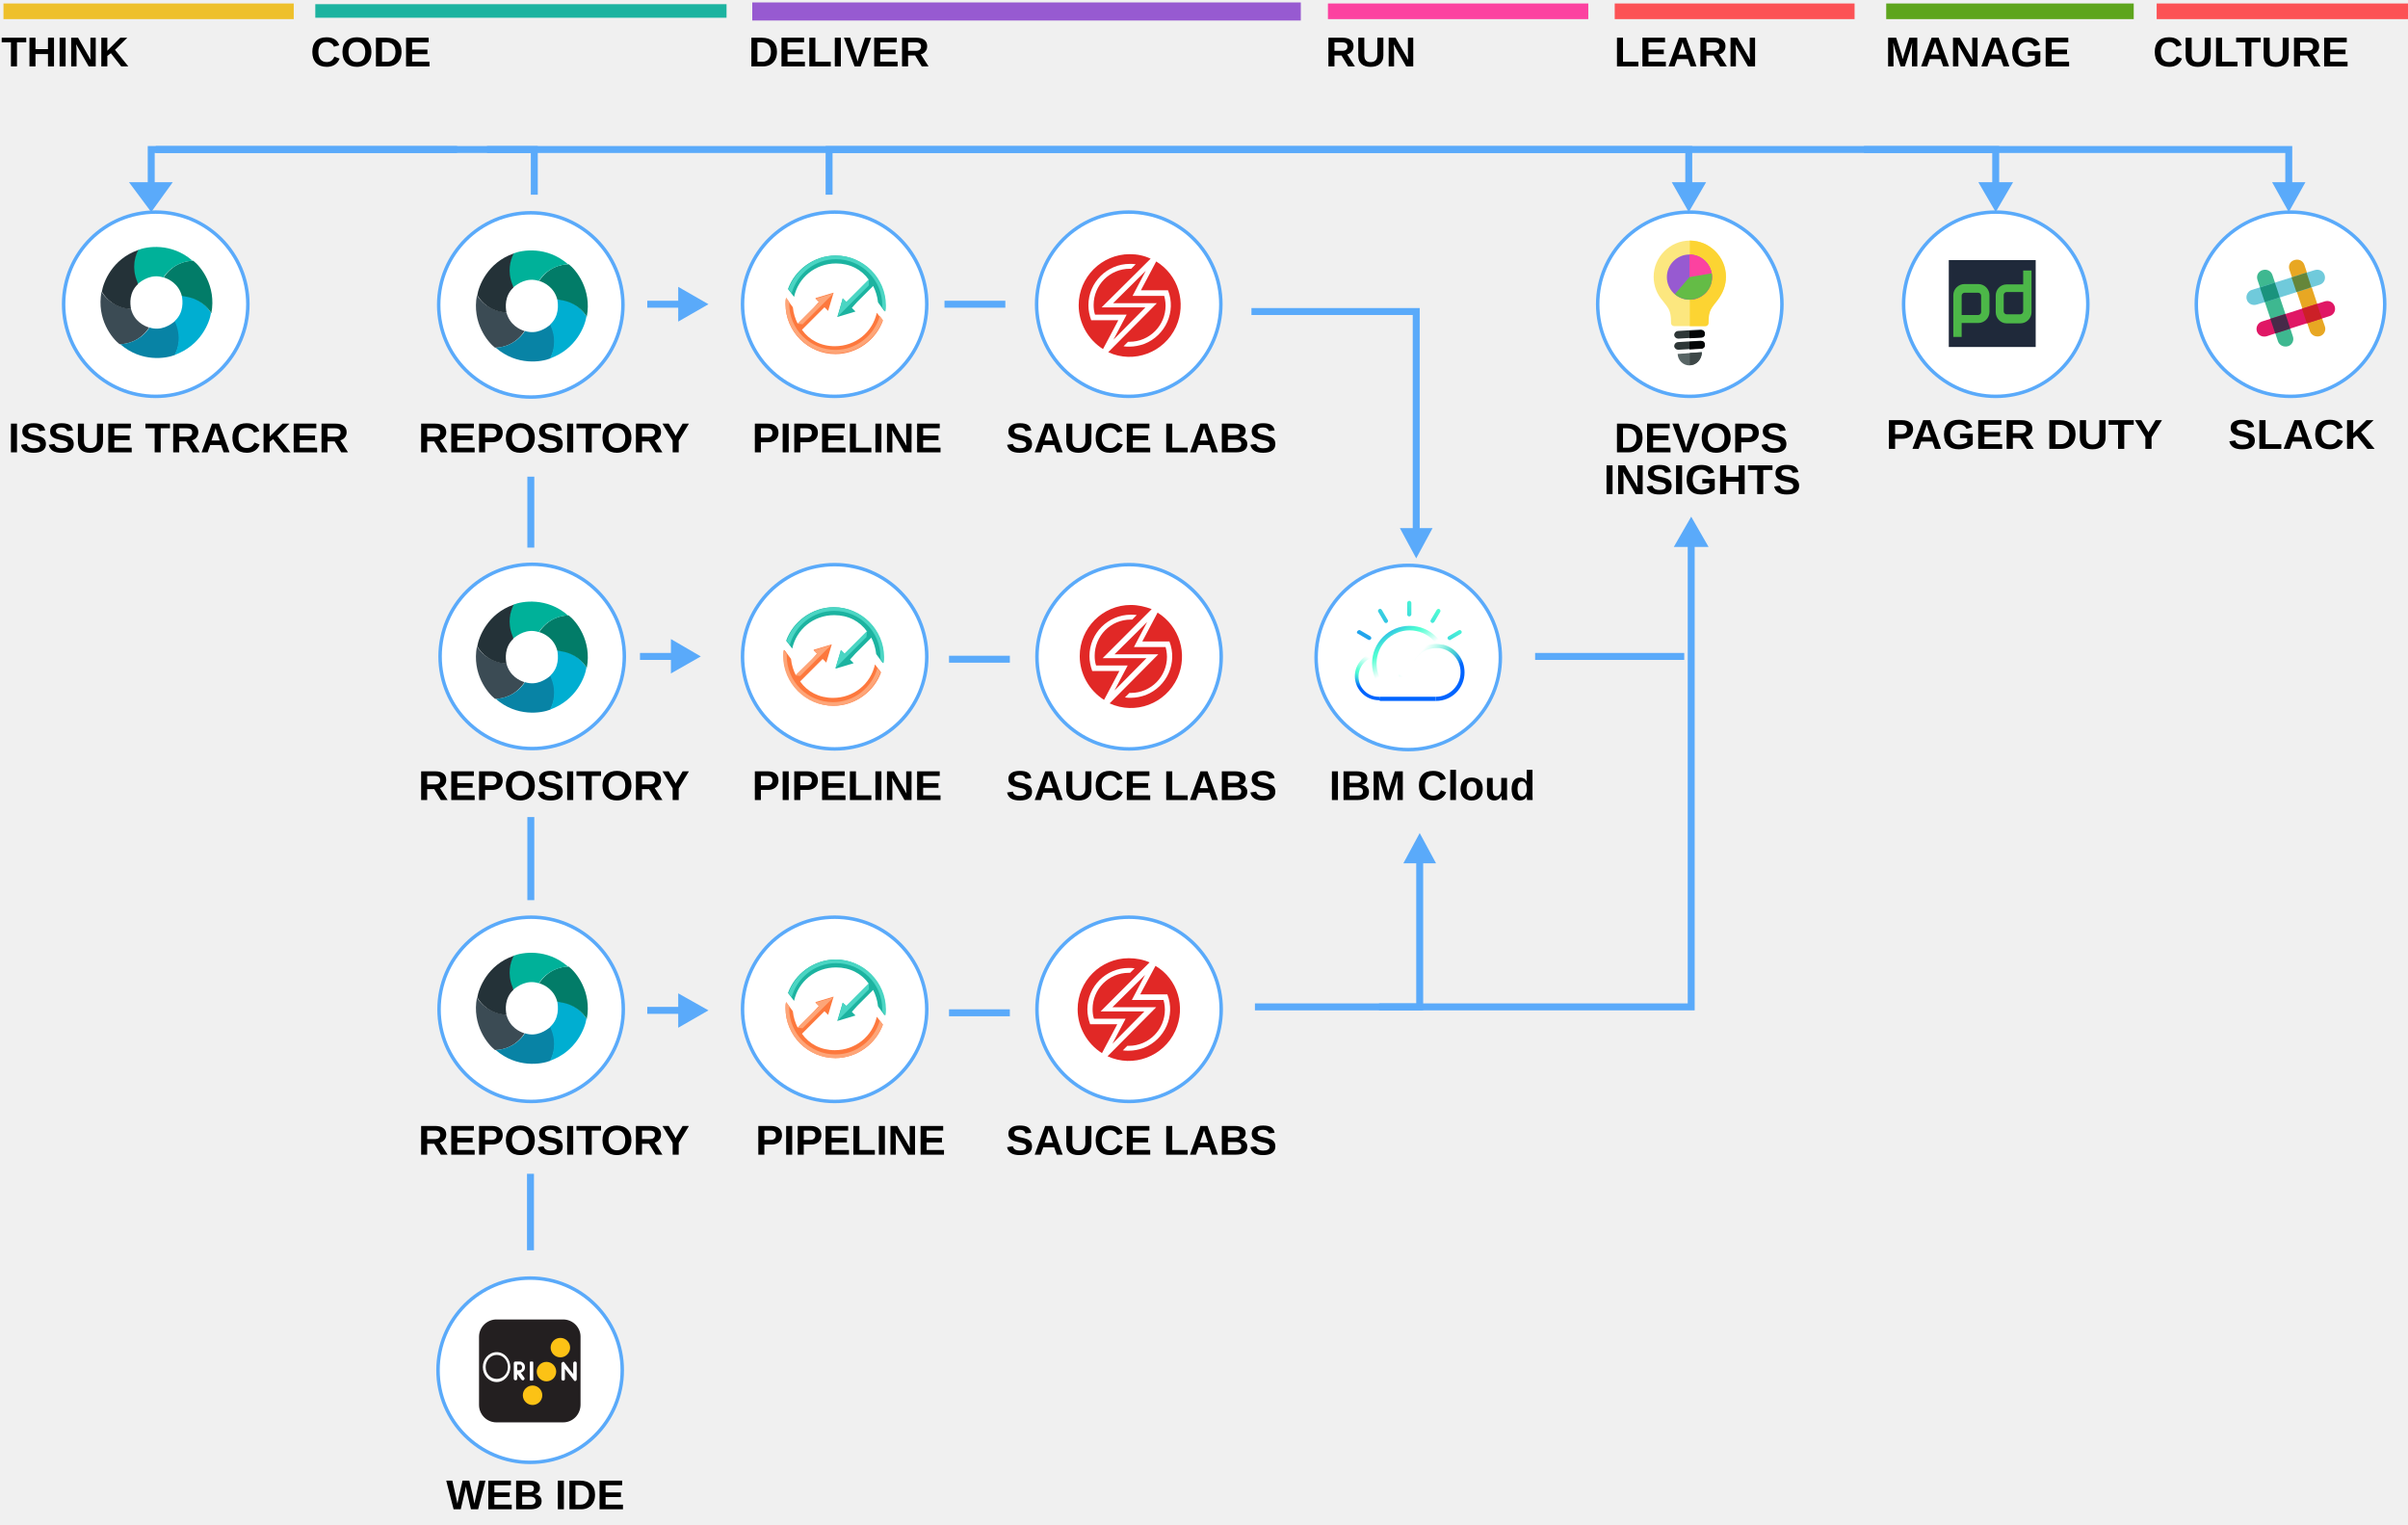
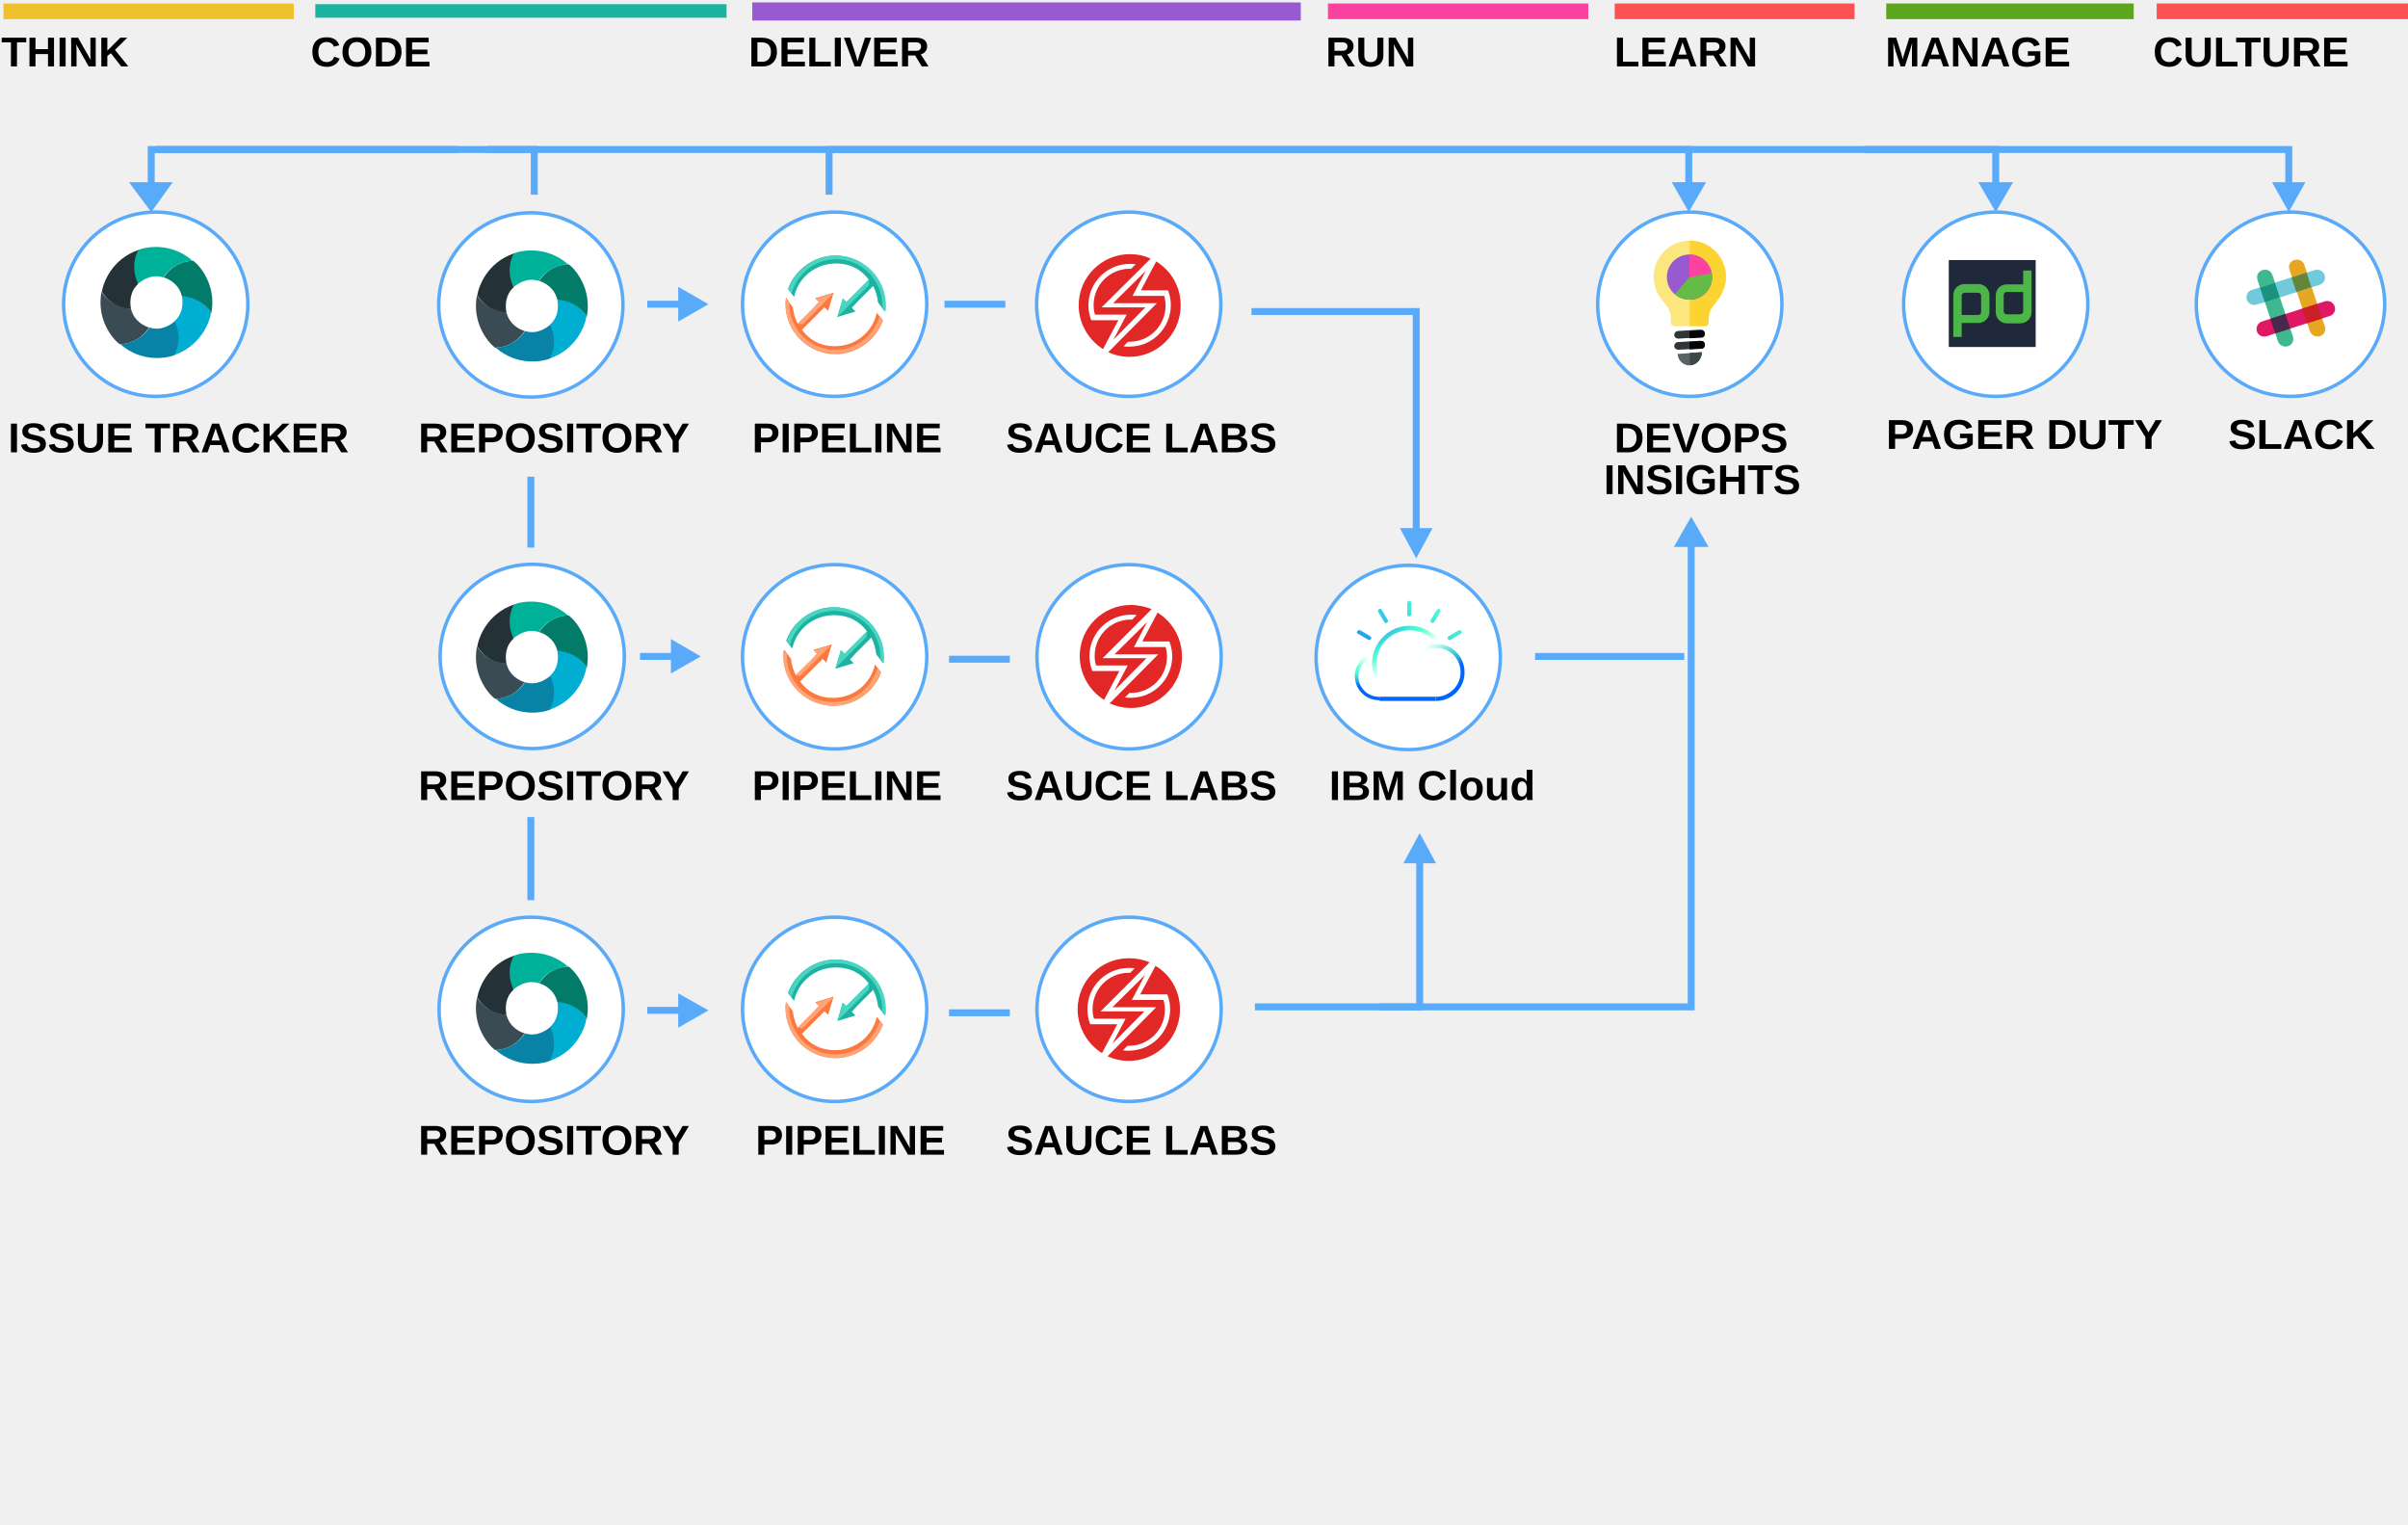
<svg xmlns="http://www.w3.org/2000/svg" version="1.1" id="Layer_1" x="0px" y="0px" viewBox="120 536.2 692.7 438.6" style="enable-background:new 120 536.2 692.7 438.6;" xml:space="preserve">
  <style type="text/css">
	.st0{fill:none;}
	.st1{fill:#FFFFFF;stroke:#5AAAFA;stroke-miterlimit:10;}
	.st2{fill:#231F20;}
	.st3{fill:#FCC215;}
	.st4{fill:#FFFFFF;}
	.st5{fill:#EEC02B;}
	.st6{fill:#1CB3A0;}
	.st7{fill:#975AD1;}
	.st8{fill:#FC42A0;}
	.st9{fill:none;stroke:#5AAAFA;stroke-width:2;stroke-miterlimit:10;}
	.st10{fill:#5AAAFA;}
	.st11{fill:#FD783D;}
	.st12{fill:#FDA578;}
	.st13{fill:#4AD5C3;}
	.st14{fill:#5DA51C;}
	.st15{fill:#FC5255;}
	.st16{fill:#E12826;}
	.st17{fill:#E8A723;}
	.st18{fill:#3EB890;}
	.st19{fill:#E01765;}
	.st20{fill:#472A49;}
	.st21{fill:#CC2027;}
	.st22{fill:#70CADB;}
	.st23{fill:#1A937D;}
	.st24{fill:#65863A;}
	.st25{fill:#1F293A;}
	.st26{fill:#4CB748;}
	.st27{fill:#2E3737;}
	.st28{fill:#586565;}
	.st29{fill:#FCE77F;}
	.st30{fill:#FCD432;}
	.st31{fill:#030506;}
	.st32{fill:#3D4747;}
	.st33{fill:#64BC46;}
	.st34{font-family:'Arial'; font-weight: bold}
	.st35{font-size:12px;}
	.st36{fill:#3B4B54;}
	.st37{fill:#0883A5;}
	.st38{fill:#00AED1;}
	.st39{fill:#027C68;}
	.st40{fill:#00B199;}
	.st41{fill:#243238;}
	.st42{fill:url(#SVGID_1_);}
	.st43{fill:url(#SVGID_2_);}
	.st44{fill:#0064FF;}
	.st45{fill:url(#SVGID_3_);}
	.st46{fill:url(#SVGID_4_);}
	.st47{fill:url(#SVGID_5_);}
	.st48{fill:url(#SVGID_6_);}
	.st49{fill:url(#SVGID_7_);}
	.st50{fill:url(#SVGID_8_);}
</style>
  <g>
    <rect id="canvas_background" x="120" y="536.2" class="st0" width="582" height="402" />
  </g>
-   <g id="svg_1">
-     <circle id="svg_2" class="st1" cx="272.5" cy="930.3" r="26.5" />
-     <path id="XMLID_17_" class="st2" d="M282,945.3h-19.2c-2.8,0-5-2.3-5-5v-19.6c0-2.8,2.3-5,5-5H282c2.8,0,5,2.3,5,4.9v19.6   C287,943,284.8,945.3,282,945.3z" />
-     <circle id="XMLID_16_" class="st3" cx="281.2" cy="923.8" r="2.8" />
-     <circle id="XMLID_15_" class="st3" cx="277.2" cy="930.7" r="2.8" />
-     <circle id="XMLID_14_" class="st3" cx="273.2" cy="937.5" r="2.8" />
-     <path id="XMLID_13_" class="st4" d="M273.1,933.3h-0.4c-0.2,0-0.3-0.1-0.3-0.3v-4.9c0-0.2,0.1-0.3,0.3-0.3h0.4   c0.2,0,0.3,0.1,0.3,0.3v4.8C273.5,933.1,273.3,933.3,273.1,933.3z" />
-     <path id="XMLID_3_" class="st4" d="M285.4,927.8L285.4,927.8c-0.3,0-0.5,0.2-0.5,0.5v3.1l-2.6-3.4l0,0l-0.1-0.1l0,0h-0.1H282l0,0   l0,0h-0.1l0,0c-0.2,0.1-0.3,0.2-0.4,0.4c0,0,0,0,0,0.1l0,0v4.4c0,0.3,0.2,0.5,0.5,0.5l0,0c0.3,0,0.5-0.2,0.5-0.5v-2.9l2.6,3.3   c0.1,0.1,0.1,0.1,0.2,0.2l0,0h0.1l0,0l0,0h0.1l0,0c0.2,0,0.4-0.3,0.4-0.5v-4.6C285.9,928,285.7,927.8,285.4,927.8L285.4,927.8z" />
-     <path id="XMLID_9_" class="st4" d="M262.9,925.1c-2.2,0-4,1.9-4,4.3s1.8,4.3,4,4.3s3.9-2,3.9-4.3S265.1,925.1,262.9,925.1z    M262.9,932.8c-1.8,0-3.2-1.5-3.2-3.4s1.4-3.5,3.2-3.5s3.2,1.5,3.2,3.5S264.6,932.8,262.9,932.8z" />
-     <path id="XMLID_8_" class="st4" d="M271,929.5v-0.2c0-0.8-0.7-1.5-1.5-1.5h-0.1h-1.1l0,0c-0.3,0-0.5,0.2-0.5,0.5v4.4   c0,0.3,0.2,0.5,0.5,0.5l0,0c0.3,0,0.5-0.2,0.5-0.5v-1.3l1.2,1.6c0.2,0.2,0.5,0.3,0.7,0.1l0,0c0.2-0.2,0.3-0.5,0.1-0.7l-1-1.4   C270.5,930.8,271,930.3,271,929.5L271,929.5z M270.2,929.5c0,0.4-0.3,0.8-0.8,0.8h-0.6l0,0v-1.6h0.6   C269.8,928.5,270.2,929,270.2,929.5L270.2,929.5L270.2,929.5z" />
-   </g>
  <circle id="svg_3" class="st1" cx="164.8" cy="623.7" r="26.5" />
  <circle id="svg_4" class="st1" cx="272.7" cy="623.9" r="26.5" />
  <circle id="svg_5" class="st1" cx="273.1" cy="725" r="26.5" />
  <circle id="svg_6" class="st1" cx="272.8" cy="826.5" r="26.5" />
  <rect id="svg_7" x="121" y="537.2" class="st5" width="83.5" height="4.5" />
  <rect id="svg_8" x="210.7" y="537.4" class="st6" width="118.3" height="3.9" />
  <rect id="svg_9" x="336.4" y="536.9" class="st7" width="157.8" height="5.2" />
  <rect id="svg_10" x="502" y="537.2" class="st8" width="74.9" height="4.5" />
  <circle id="svg_11" class="st1" cx="360.1" cy="623.7" r="26.5" />
  <line id="svg_12" class="st9" x1="164.8" y1="579.2" x2="251.5" y2="579.2" />
  <g id="svg_13">
    <g id="svg_14">
      <polyline id="svg_15" class="st9" points="163.5,590 163.5,579.2 273.7,579.2 273.7,592.2   " />
      <g id="svg_16">
        <polygon id="svg_17" class="st10" points="169.7,588.6 163.5,597.2 157.1,588.6    " />
      </g>
    </g>
  </g>
  <line id="svg_18" class="st9" x1="272.7" y1="693.7" x2="272.7" y2="673.3" />
  <g id="svg_19">
    <g id="svg_20">
      <line id="svg_21" class="st9" x1="316.6" y1="623.7" x2="306.2" y2="623.7" />
      <g id="svg_22">
        <polygon id="svg_23" class="st10" points="315.1,618.7 323.8,623.7 315.1,628.7    " />
      </g>
    </g>
  </g>
  <line id="svg_24" class="st9" x1="409.2" y1="623.7" x2="391.7" y2="623.7" />
  <g id="svg_105">
    <circle id="svg_106" class="st1" cx="525.1" cy="725.3" r="26.5" />
  </g>
  <g id="svg_107">
    <g id="g3-2" transform="scale(1.75) ">
      <g id="svg_108">
        <path id="svg_109" class="st11" d="M212.7,357.8c-0.7,3.2-3.5,5.5-6.9,5.5c-2.3,0-4.2-1-5.4-2.7l3.7-3.7l0.4,0.4l-0.4-0.4l0,0     l0.6,0.6l0.9-3l-3,0.9l0.6,0.6l-0.9,1l-2.6,2.6c-0.4-0.8-0.7-1.7-0.8-2.7l-1.1-1.5c-0.1,0.3-0.1,0.6-0.1,1c0,4.5,3.7,8.2,8.2,8.2     c3.6,0,6.7-2.4,7.8-5.5L212.7,357.8L212.7,357.8z" />
        <polyline id="svg_110" class="st12" points="199.7,359.6 203.2,356.1 202.6,355.5 205.6,354.6 200.5,359.7    " />
      </g>
      <g id="svg_111">
        <path id="svg_112" class="st12" d="M205.9,364.5c3.6,0,6.7-2.4,7.8-5.5l-0.5-0.7c-0.9,3.2-3.8,5.6-7.3,5.6     c-4.2,0-7.6-3.4-7.6-7.6c0-0.1,0-0.2,0-0.3l-0.5-0.7c-0.1,0.3-0.1,0.6-0.1,1C197.7,360.9,201.3,364.5,205.9,364.5z" />
        <line id="svg_113" class="st0" x1="199.7" y1="359.6" x2="200.4" y2="359.9" />
      </g>
    </g>
    <g id="g3-2_1_" transform="scale(1.75) ">
      <g id="svg_114">
        <path id="svg_115" class="st6" d="M199.1,355.2c0.7-3.2,3.5-5.5,6.9-5.5c2.3,0,4.2,1,5.4,2.7l-3.7,3.7l-0.4-0.4l0.4,0.4l0,0     l-0.6-0.6l-0.9,3l3-0.9l-0.6-0.6l0.9-1l2.6-2.6c0.4,0.8,0.7,1.7,0.8,2.7l1.1,1.5c0.1-0.3,0.1-0.6,0.1-1c0-4.5-3.7-8.2-8.2-8.2     c-3.6,0-6.7,2.4-7.8,5.5L199.1,355.2L199.1,355.2z" />
        <polyline id="svg_116" class="st13" points="211.4,352.3 207.7,356 207.1,355.4 206.3,358.4 211.4,353.3    " />
      </g>
      <g id="svg_117">
        <path id="svg_118" class="st13" d="M206,348.4c-3.6,0-6.7,2.4-7.8,5.5l0.5,0.7c0.9-3.2,3.8-5.6,7.3-5.6c4.2,0,7.6,3.4,7.6,7.6     c0,0.1,0,0.2,0,0.3l0.5,0.7c0.1-0.3,0.1-0.6,0.1-1C214.2,352.1,210.5,348.4,206,348.4L206,348.4z" />
        <line id="svg_119" class="st0" x1="212.2" y1="353.3" x2="211.5" y2="353" />
      </g>
    </g>
  </g>
  <rect id="svg_120" x="662.6" y="537.2" class="st14" width="71.2" height="4.5" />
  <rect id="svg_121" x="740.4" y="537.2" class="st15" width="72.3" height="4.5" />
  <g id="svg_137">
    <circle id="svg_138" class="st1" cx="444.7" cy="623.7" r="26.5" />
    <g id="svg_139">
      <path id="svg_140" class="st16" d="M445,609.3c-8.1,0-14.7,6.6-14.7,14.7c0,5.1,2.7,9.9,7,12.6l4.4-8.3h-7.8    c-0.5-1.4-0.8-2.8-0.8-4.3c0-6.6,5.4-11.9,11.9-11.9c0.6,0,1.1,0,1.7,0.1l-1.3,1.3c-0.1,0-0.2,0-0.4,0c-5.8,0-10.4,4.7-10.4,10.4    c0,1,0.1,1.9,0.4,2.8h9.1l-3.8,7.2l9.2-9.3h-12.6l14.1-14C449.1,609.7,447.1,609.3,445,609.3" />
      <path id="svg_141" class="st16" d="M452.6,611.4l-4.4,8.3h7.8c2.4,6.1-0.7,13-6.8,15.4c-1.4,0.5-2.8,0.8-4.3,0.8    c-0.6,0-1.2,0-1.7-0.1l1.3-1.3c0.1,0,0.3,0,0.4,0c5.8,0,10.4-4.7,10.4-10.4c0,0,0-1.5-0.4-2.8h-9.1l3.8-7.2l-9.4,9.3h12.6    l-14,14.1c7.4,3.4,16.1,0.1,19.5-7.3C461.4,623.3,459,615.3,452.6,611.4L452.6,611.4z" />
    </g>
  </g>
  <g id="svg_142">
    <ellipse id="svg_143" class="st1" cx="778.9" cy="623.7" rx="27.1" ry="26.5" />
    <g id="XMLID_4_">
      <g id="XMLID_6_">
        <path id="XMLID_21_" class="st17" d="M782.9,612.4c-0.4-1.2-1.6-1.8-2.9-1.4c-1.3,0.4-1.8,1.6-1.4,2.8l5.9,17.7     c0.4,1.1,1.6,1.7,2.8,1.4s1.9-1.6,1.5-2.8C788.7,630.1,782.9,612.4,782.9,612.4z" />
        <path id="XMLID_20_" class="st18" d="M773.7,615.3c-0.4-1.2-1.6-1.8-2.9-1.4c-1.2,0.4-1.8,1.6-1.4,2.8l5.9,17.7     c0.4,1.1,1.6,1.7,2.8,1.4c1.2-0.3,1.9-1.6,1.5-2.8L773.7,615.3z" />
        <path id="XMLID_19_" class="st19" d="M790.2,627.1c1.2-0.4,1.8-1.6,1.4-2.8c-0.4-1.2-1.6-1.8-2.9-1.4l-18.1,5.8     c-1.1,0.4-1.7,1.6-1.4,2.7c0.3,1.2,1.6,1.9,2.9,1.5C772.1,632.8,790.2,627.1,790.2,627.1z" />
        <path id="XMLID_18_" class="st20" d="M774.5,632.1c1.2-0.4,2.8-0.8,4.3-1.4c-0.4-1.2-0.8-2.7-1.4-4.2l-4.3,1.4L774.5,632.1z" />
        <path id="XMLID_12_" class="st21" d="M783.6,629.2c1.6-0.5,3.2-1,4.3-1.4c-0.4-1.2-0.8-2.7-1.4-4.2l-4.3,1.4L783.6,629.2z" />
        <path id="XMLID_11_" class="st22" d="M787.3,618.1c1.2-0.4,1.8-1.6,1.4-2.8c-0.4-1.2-1.6-1.8-2.9-1.4l-18.1,5.7     c-1.1,0.4-1.7,1.6-1.4,2.7c0.3,1.2,1.6,1.9,2.9,1.5C769.2,623.9,787.3,618.1,787.3,618.1z" />
        <path id="XMLID_10_" class="st23" d="M771.5,623.1c1.2-0.4,2.8-0.8,4.3-1.4c-0.5-1.6-1-3.1-1.4-4.2l-4.3,1.4L771.5,623.1z" />
        <path id="XMLID_7_" class="st24" d="M780.6,620.2c1.6-0.5,3.2-1,4.3-1.4c-0.5-1.6-1-3.1-1.4-4.2l-4.3,1.4L780.6,620.2z" />
      </g>
    </g>
  </g>
  <circle id="svg_144" class="st1" cx="360.1" cy="725.1" r="26.5" />
  <g id="svg_145">
    <circle id="svg_146" class="st1" cx="444.8" cy="725.1" r="26.5" />
  </g>
  <circle id="svg_147" class="st1" cx="360.1" cy="826.5" r="26.5" />
  <g id="svg_148">
    <circle id="svg_149" class="st1" cx="444.8" cy="826.5" r="26.5" />
    <g id="svg_150">
      <path id="svg_151" class="st16" d="M444.7,811.8c-8.1,0-14.7,6.6-14.7,14.7c0,5.1,2.7,9.9,7,12.6l4.4-8.3h-7.8    c-0.5-1.4-0.8-2.8-0.8-4.3c0-6.6,5.4-11.9,11.9-11.9c0.6,0,1.1,0,1.7,0.1l-1.3,1.3c-0.1,0-0.2,0-0.4,0c-5.8,0-10.4,4.7-10.4,10.4    c0,1,0.1,1.9,0.4,2.8h9.1l-3.8,7.2l9.2-9.3h-12.6l14.1-14.1C448.9,812.2,446.8,811.8,444.7,811.8" />
      <path id="svg_152" class="st16" d="M452.4,814l-4.4,8.2h7.8c2.4,6.1-0.7,13-6.8,15.4c-1.4,0.5-2.8,0.8-4.3,0.8    c-0.6,0-1.2,0-1.7-0.1l1.3-1.3c0.1,0,0.3,0,0.4,0c5.8,0,10.4-4.7,10.4-10.4c0,0,0-1.5-0.4-2.8h-9.1l3.8-7.2l-9.4,9.3h12.6    l-14,14.1c7.4,3.4,16.1,0.1,19.5-7.3C461.2,825.8,458.8,817.8,452.4,814L452.4,814z" />
    </g>
  </g>
  <line id="svg_171" class="st9" x1="272.7" y1="795.1" x2="272.7" y2="771.2" />
-   <line id="svg_182" class="st9" x1="272.6" y1="895.8" x2="272.6" y2="873.8" />
  <path id="svg_192_2_" class="st9" d="M656.2,592.2" />
  <polyline id="svg_192_1_" class="st9" points="694.1,590 694.1,579.2 656.2,579.2 " />
  <g id="svg_193">
    <polygon id="svg_194" class="st10" points="699.1,588.6 694.1,597.2 689.1,588.6  " />
  </g>
  <g id="svg_196">
    <polyline id="svg_197" class="st9" points="778.4,590 778.4,579.2 358.5,579.2 358.5,592.2  " />
    <g id="svg_198">
      <polygon id="svg_199" class="st10" points="783.2,588.6 778.4,597.2 773.6,588.6   " />
    </g>
  </g>
  <g id="svg_200">
    <g id="svg_201">
      <polyline id="svg_202" class="st9" points="527.4,689.5 527.4,625.8 480,625.8   " />
      <g id="svg_203">
        <polygon id="svg_204" class="st10" points="532.1,688.1 527.4,696.8 522.7,688.1    " />
      </g>
    </g>
  </g>
  <g id="svg_205">
    <g id="svg_206">
      <polyline id="svg_207" class="st9" points="528.4,783 528.4,825.8 481,825.8   " />
      <g id="svg_208">
        <polygon id="svg_209" class="st10" points="523.7,784.5 528.4,775.8 533.1,784.5    " />
      </g>
    </g>
  </g>
  <g id="svg_210">
    <g id="svg_211">
      <line id="svg_212" class="st9" x1="314.4" y1="725" x2="304.1" y2="725" />
      <g id="svg_213">
        <polygon id="svg_214" class="st10" points="313,720 321.6,725 313,729.9    " />
      </g>
    </g>
  </g>
  <g id="svg_215">
    <g id="svg_216">
      <line id="svg_217" class="st9" x1="316.6" y1="826.8" x2="306.2" y2="826.8" />
      <g id="svg_218">
        <polygon id="svg_219" class="st10" points="315.1,821.9 323.8,826.8 315.1,831.8    " />
      </g>
    </g>
  </g>
  <g id="svg_220">
    <g id="g3-2_3_" transform="scale(1.75) ">
      <g id="svg_221">
        <path id="svg_222" class="st11" d="M212.4,415.6c-0.7,3.2-3.5,5.5-6.9,5.5c-2.3,0-4.2-1-5.4-2.7l3.7-3.7l0.4,0.4l-0.4-0.4l0,0     l0.6,0.6l0.9-3l-3,0.9l0.6,0.6l-0.9,1l-2.6,2.6c-0.4-0.8-0.7-1.7-0.8-2.7l-1.1-1.5c-0.1,0.3-0.1,0.6-0.1,1c0,4.5,3.7,8.2,8.2,8.2     c3.6,0,6.7-2.4,7.8-5.5L212.4,415.6L212.4,415.6z" />
        <polyline id="svg_223" class="st12" points="199.3,417.4 202.9,413.9 202.3,413.3 205.2,412.4 200.1,417.5    " />
      </g>
      <g id="svg_224">
        <path id="svg_225" class="st12" d="M205.5,422.4c3.6,0,6.7-2.4,7.8-5.5l-0.5-0.7c-0.9,3.2-3.8,5.6-7.3,5.6     c-4.2,0-7.6-3.4-7.6-7.6c0-0.1,0-0.2,0-0.3l-0.5-0.7c-0.1,0.3-0.1,0.6-0.1,1C197.3,418.7,201,422.4,205.5,422.4L205.5,422.4z" />
        <line id="svg_226" class="st0" x1="199.4" y1="417.4" x2="200" y2="417.7" />
      </g>
    </g>
    <g id="g3-2_2_" transform="scale(1.75) ">
      <g id="svg_227">
        <path id="svg_228" class="st6" d="M198.8,413c0.7-3.2,3.5-5.5,6.9-5.5c2.3,0,4.2,1,5.4,2.7l-3.7,3.7l-0.4-0.4l0.4,0.4l0,0     l-0.6-0.6l-0.9,3l3-0.9l-0.6-0.6l0.9-1l2.6-2.6c0.4,0.8,0.7,1.7,0.8,2.7l1.1,1.5c0.1-0.3,0.1-0.6,0.1-1c0-4.5-3.7-8.2-8.2-8.2     c-3.6,0-6.7,2.4-7.8,5.5L198.8,413L198.8,413z" />
        <polyline id="svg_229" class="st13" points="211.1,410.1 207.4,413.8 206.8,413.2 205.9,416.2 211,411.1    " />
      </g>
      <g id="svg_230">
        <path id="svg_231" class="st13" d="M205.7,406.2c-3.6,0-6.7,2.4-7.8,5.5l0.5,0.7c0.9-3.2,3.8-5.6,7.3-5.6c4.2,0,7.6,3.4,7.6,7.6     c0,0.1,0,0.2,0,0.3l0.5,0.7c0.1-0.3,0.1-0.6,0.1-1C213.9,409.9,210.2,406.2,205.7,406.2L205.7,406.2z" />
        <line id="svg_232" class="st0" x1="211.8" y1="411.1" x2="211.1" y2="410.8" />
      </g>
    </g>
  </g>
  <g id="svg_233">
    <g id="g3-2_5_" transform="scale(1.75) ">
      <g id="svg_234">
        <path id="svg_235" class="st11" d="M212.7,473.5c-0.7,3.2-3.5,5.5-6.9,5.5c-2.3,0-4.2-1-5.4-2.7l3.7-3.7l0.4,0.4l-0.4-0.4l0,0     l0.6,0.6l0.9-3l-3,0.9l0.6,0.6l-0.9,1l-2.6,2.6c-0.4-0.8-0.7-1.7-0.8-2.7l-1.1-1.5c-0.1,0.3-0.1,0.6-0.1,1c0,4.5,3.7,8.2,8.2,8.2     c3.6,0,6.7-2.4,7.8-5.5L212.7,473.5L212.7,473.5z" />
        <polyline id="svg_236" class="st12" points="199.7,475.3 203.2,471.8 202.6,471.2 205.6,470.3 200.5,475.4    " />
      </g>
      <g id="svg_237">
        <path id="svg_238" class="st12" d="M205.9,480.3c3.6,0,6.7-2.4,7.8-5.5l-0.5-0.7c-0.9,3.2-3.8,5.6-7.3,5.6     c-4.2,0-7.6-3.4-7.6-7.6c0-0.1,0-0.2,0-0.3l-0.5-0.7c-0.1,0.3-0.1,0.6-0.1,1C197.7,476.6,201.3,480.3,205.9,480.3z" />
        <line id="svg_239" class="st0" x1="199.7" y1="475.4" x2="200.4" y2="475.7" />
      </g>
    </g>
    <g id="g3-2_4_" transform="scale(1.75) ">
      <g id="svg_240">
        <path id="svg_241" class="st6" d="M199.1,470.9c0.7-3.2,3.5-5.5,6.9-5.5c2.3,0,4.2,1,5.4,2.7l-3.7,3.7l-0.4-0.4l0.4,0.4l0,0     l-0.6-0.6l-0.9,3l3-0.9l-0.6-0.6l0.9-1l2.6-2.6c0.4,0.8,0.7,1.7,0.8,2.7l1.1,1.5c0.1-0.3,0.1-0.6,0.1-1c0-4.5-3.7-8.2-8.2-8.2     c-3.6,0-6.7,2.4-7.8,5.5L199.1,470.9L199.1,470.9z" />
        <polyline id="svg_242" class="st13" points="211.4,468 207.7,471.7 207.1,471.2 206.3,474.1 211.4,469    " />
      </g>
      <g id="svg_243">
        <path id="svg_244" class="st13" d="M206,464.1c-3.6,0-6.7,2.4-7.8,5.5l0.5,0.7c0.9-3.2,3.8-5.6,7.3-5.6c4.2,0,7.6,3.4,7.6,7.6     c0,0.1,0,0.2,0,0.3l0.5,0.7c0.1-0.3,0.1-0.6,0.1-1C214.2,467.8,210.5,464.1,206,464.1L206,464.1z" />
        <line id="svg_245" class="st0" x1="212.2" y1="469.1" x2="211.5" y2="468.8" />
      </g>
    </g>
  </g>
  <g id="svg_246">
    <path id="svg_247" class="st16" d="M445.3,710.2c-8.1,0-14.7,6.6-14.7,14.7c0,5.1,2.7,9.9,7,12.6l4.4-8.3h-7.8   c-0.5-1.4-0.8-2.8-0.8-4.3c0-6.6,5.4-11.9,11.9-11.9c0.6,0,1.1,0,1.7,0.1l-1.3,1.3c-0.1,0-0.2,0-0.4,0c-5.8,0-10.4,4.7-10.4,10.4   c0,1,0.1,1.9,0.4,2.8h9.1l-3.8,7.2l9.2-9.3h-12.6l14.1-14.1C449.5,710.7,447.4,710.2,445.3,710.2" />
    <path id="svg_248" class="st16" d="M453,712.4l-4.4,8.3h7.8c2.4,6.1-0.7,13-6.8,15.4c-1.4,0.5-2.8,0.8-4.3,0.8   c-0.6,0-1.2,0-1.7-0.1l1.3-1.3c0.1,0,0.3,0,0.4,0c5.8,0,10.4-4.7,10.4-10.4c0,0,0-1.5-0.4-2.8h-9.1l3.8-7.2l-9.4,9.3h12.6l-14,14.1   c7.4,3.4,16.1,0.1,19.5-7.3C461.8,724.3,459.3,716.3,453,712.4L453,712.4z" />
  </g>
  <g id="svg_279">
    <circle id="svg_280" class="st1" cx="694.1" cy="623.7" r="26.5" />
    <g id="svg_281">
      <rect id="XMLID_1_" x="680.6" y="611" class="st25" width="25" height="25" />
      <path id="XMLID_5_" class="st26" d="M702,614v4h-0.8h-2h-2c-1.7,0-3.1,1.4-3.1,3.2v4.8c0,1.7,1.4,3.2,3.1,3.2h4    c1.7,0,3.2-1.4,3.2-3.2v-1.5v-3.4V614H702z M702,621.1v1.6v3.1c0,0.4-0.4,0.8-0.8,0.8h-4c-0.4,0-0.8-0.4-0.8-0.8V621    c0-0.4,0.4-0.8,0.8-0.8h2h2h0.8V621.1L702,621.1z" />
      <path id="XMLID_2_" class="st26" d="M684.3,633.1v-4h0.8h2h2c1.7,0,3.2-1.4,3.2-3.2v-4.8c0-1.7-1.4-3.2-3.2-3.2h-4    c-1.7,0-3.2,1.4-3.2,3.2v1.5v3.4v7.1H684.3L684.3,633.1z M684.3,626v-1.7v-3.1c0-0.4,0.4-0.8,0.8-0.8h4c0.4,0,0.8,0.4,0.8,0.8v4.8    c0,0.4-0.4,0.8-0.8,0.8h-2h-2h-0.8C684.3,626.8,684.3,626,684.3,626z" />
    </g>
  </g>
  <line id="svg_298" class="st9" x1="410.5" y1="725.8" x2="393" y2="725.8" />
  <line id="svg_299" class="st9" x1="410.5" y1="827.5" x2="393" y2="827.5" />
  <rect id="svg_318" x="584.5" y="537.2" class="st15" width="69" height="4.5" />
  <circle id="svg_326" class="st1" cx="606.1" cy="623.7" r="26.5" />
  <path id="svg_342" class="st27" d="M609.4,633.2l-6.6,0.4c-0.6,0-1.1-0.4-1.2-1l0,0c0-0.6,0.4-1.1,1-1.2l6.6-0.4  c0.6,0,1.1,0.4,1.2,1l0,0C610.5,632.7,610,633.2,609.4,633.2z" />
  <path id="svg_343" class="st27" d="M609.4,636.4l-6.6,0.4c-0.6,0-1.1-0.4-1.2-1l0,0c0-0.6,0.4-1.1,1-1.2l6.6-0.4  c0.6,0,1.1,0.4,1.2,1l0,0C610.5,635.9,610,636.4,609.4,636.4z" />
  <g id="svg_344">
    <path id="svg_345" class="st28" d="M602.6,638L602.6,638c0.1,1.9,1.6,3.3,3.4,3.3c1.9,0,3.5-1.7,3.5-3.7c0,0,0,0,0-0.1   C609.5,637.5,602.6,638,602.6,638z" />
  </g>
  <g id="svg_346">
    <path id="svg_347" class="st29" d="M616.5,615.8c0-5.7-4.7-10.4-10.4-10.4s-10.4,4.7-10.4,10.4c0,2.7,1,5.1,2.6,6.9   c1.6,2.1,2.4,2.7,2.4,6.2v0.2c0,0.5,0.4,0.9,0.9,0.9h8.9c0.5,0,0.9-0.4,0.9-0.9v-0.2c0-3.6,0.9-4.1,2.7-6.5l0,0   C615.6,620.5,616.5,618.3,616.5,615.8z" />
    <path id="svg_348" class="st29" d="M614.1,622.4l0.1-0.2C614.2,622.3,614.2,622.4,614.1,622.4L614.1,622.4z" />
  </g>
  <path id="svg_349" class="st30" d="M616.5,615.8c0-5.7-4.7-10.4-10.4-10.4V630h4.5c0.5,0,0.9-0.4,0.9-0.9v-0.2  c0-3.6,0.9-4.1,2.7-6.5l0,0C615.6,620.5,616.5,618.3,616.5,615.8z" />
  <path id="svg_350" class="st31" d="M610.4,635.5v-0.4c0-0.5-0.5-0.9-1-0.8l-3.4,0.2v2.2l3.6-0.2C610.1,636.4,610.5,636,610.4,635.5z  " />
  <path id="svg_351" class="st31" d="M610.4,632.3V632c0-0.5-0.5-0.9-1-0.8l-3.4,0.2v2.1l3.6-0.2C610.1,633.2,610.5,632.8,610.4,632.3  z" />
  <path id="svg_352" class="st32" d="M609.6,637.5l-3.5,0.2v3.5C608,641.3,609.6,639.5,609.6,637.5L609.6,637.5z" />
  <circle id="svg_353" class="st7" cx="606" cy="615.9" r="6.5" />
  <path id="svg_354" class="st8" d="M606,609.4v13c3.6,0,6.5-2.9,6.5-6.5C612.5,612.4,609.6,609.4,606,609.4z" />
  <path id="svg_355" class="st33" d="M611,620.1c1.3-1.5,1.7-3.5,1.4-5.3l-6.4,1.1l-4.2,4.9C604.6,623.2,608.7,622.8,611,620.1z" />
  <g id="svg_356">
    <g id="svg_357">
      <polyline id="svg_358" class="st9" points="606.5,692 606.5,825.8 516.7,825.8   " />
      <g id="svg_359">
        <polygon id="svg_360" class="st10" points="601.5,693.5 606.5,684.8 611.5,693.5    " />
      </g>
    </g>
  </g>
  <line id="svg_361" class="st9" x1="561.6" y1="725" x2="604.5" y2="725" />
  <g id="svg_363">
    <polyline id="svg_364" class="st9" points="605.8,590 605.8,579.2 260.1,579.2  " />
    <g id="svg_365">
      <polygon id="svg_366" class="st10" points="610.8,588.6 605.8,597.2 600.9,588.6   " />
    </g>
  </g>
  <line id="svg_367" class="st0" x1="262.9" y1="910.5" x2="262.9" y2="911" />
  <text id="headerSVG.think" transform="matrix(1 0 0 1 120.35 555.2999)" class="st34 st35">THINK</text>
  <text id="headerSVG.code" transform="matrix(1 0 0 1 209.35 555.2999)" class="st34 st35">CODE</text>
  <text id="headerSVG.deliver" transform="matrix(1 0 0 1 335.35 555.2999)" class="st34 st35">DELIVER</text>
  <text id="headerSVG.run" transform="matrix(1 0 0 1 501.35 555.2999)" class="st34 st35">RUN</text>
  <text id="headerSVG.learn" transform="matrix(1 0 0 1 584.35 555.2999)" class="st34 st35">LEARN</text>
  <text id="headerSVG.manage" transform="matrix(1 0 0 1 662.35 555.2999)" class="st34 st35">MANAGE</text>
  <text id="headerSVG.culture" transform="matrix(1 0 0 1 739.35 555.2999)" class="st34 st35">CULTURE</text>
  <text id="headerSVG.issueTracker" transform="matrix(1 0 0 1 122.35 666.2999)" class="st34 st35">ISSUE TRACKER</text>
  <text id="headerSVG.repository1" transform="matrix(1 0 0 1 240.35 666.2999)" class="st34 st35">REPOSITORY</text>
  <text id="headerSVG.pipeline1" transform="matrix(1 0 0 1 336.35 666.2999)" class="st34 st35">PIPELINE</text>
  <text id="headerSVG.pipeline2" transform="matrix(1 0 0 1 336.35 766.3)" class="st34 st35">PIPELINE</text>
  <text id="headerSVG.pipeline3" transform="matrix(1 0 0 1 337.35 868.3)" class="st34 st35">PIPELINE</text>
  <text id="headerSVG.saucelabs1" transform="matrix(1 0 0 1 409.35 666.2999)" class="st34 st35">SAUCE LABS</text>
  <text id="headerSVG.saucelabs2" transform="matrix(1 0 0 1 409.35 766.3)" class="st34 st35">SAUCE LABS</text>
  <text id="headerSVG.saucelabs3" transform="matrix(1 0 0 1 409.35 868.3)" class="st34 st35">SAUCE LABS</text>
  <text id="headerSVG.ibmCloud" transform="matrix(1 0 0 1 502.35 766.3)" class="st34 st35">IBM Cloud</text>
  <text id="headerSVG.repository2" transform="matrix(1 0 0 1 240.35 766.3)" class="st34 st35">REPOSITORY</text>
  <text id="headerSVG.repository3" transform="matrix(1 0 0 1 240.35 868.3)" class="st34 st35">REPOSITORY</text>
-   <text id="headerSVG.webIde" transform="matrix(1 0 0 1 248.35 970.3)" class="st34 st35">WEB IDE</text>
  <text id="headerSVG.slack" transform="matrix(1.0228 0 0 1 760.9434 665.3004)" class="st34 st35">SLACK</text>
  <text id="headerSVG.pagerDuty" transform="matrix(1.0228 0 0 1 662.5674 665.3004)" class="st34 st35">PAGER DUTY</text>
  <text id="headerSVG.devops" transform="matrix(1 0 0 1 584.35 666.2999)" class="st34 st35">DEVOPS</text>
  <text id="headerSVG.insights" transform="matrix(1 0 0 1 581.35 678.2999)" class="st34 st35">INSIGHTS</text>
  <g>
    <path class="st0" d="M157.5,624.9c-6-7.3,1.1-17,2.3-17" />
    <path class="st36" d="M157.7,625.1c-0.1,0-0.3,0-0.4-0.1c-0.1,0-0.3,0-0.6-0.1c-4.1-0.6-6.4-3-7.5-4.8c-1.5,7.9,3.1,13.5,5.2,15.1   c2.3,0,5.9-0.9,8.5-4.8C161.5,630,158.6,628.6,157.7,625.1z" />
    <path class="st37" d="M163,630.4c-0.1,0.1-0.2,0.2-0.2,0.3c-0.1,0.1-0.2,0.3-0.3,0.4c-2.5,3.2-5.8,4-7.9,4.1   c6.1,5.3,13.2,4.1,15.7,3.1c1.1-2,2.2-5.6,0.1-9.8C169.1,629.6,166.4,631.5,163,630.4z" />
    <path class="st38" d="M170.3,628.5c0.1,0.1,0.1,0.2,0.1,0.4c0.1,0.1,0.1,0.3,0.2,0.5c1.5,3.8,0.6,7-0.4,8.9   c7.6-2.7,10.1-9.4,10.5-12.1c-1.2-2-3.7-4.7-8.4-5C172.6,622.8,172.9,626.1,170.3,628.5z" />
    <path class="st39" d="M172.3,621.3c0.1,0,0.3,0,0.4,0.1c0.1,0,0.3,0,0.6,0.1c4.1,0.6,6.4,3,7.5,4.8c1.5-7.9-3.1-13.5-5.2-15.1   c-2.3,0-5.9,0.9-8.5,4.8C168.5,616.4,171.4,617.8,172.3,621.3z" />
    <path class="st40" d="M167,616c0.1-0.1,0.2-0.2,0.2-0.3c0.1-0.1,0.2-0.3,0.3-0.4c2.5-3.2,5.8-4,7.9-4.1c-6.1-5.3-13.2-4.1-15.7-3.1   c-1.1,2-2.2,5.6-0.1,9.8C160.9,616.8,163.6,614.9,167,616z" />
    <path class="st41" d="M159.7,617.9c-0.1-0.1-0.1-0.2-0.1-0.4c-0.1-0.1-0.1-0.3-0.2-0.5c-1.5-3.8-0.6-7,0.4-8.9   c-7.6,2.6-10.1,9.4-10.5,12c1.2,2,3.7,4.7,8.4,5C157.4,623.6,157.1,620.3,159.7,617.9z" />
  </g>
  <g>
    <path class="st0" d="M265.5,625.9c-6-7.3,1.1-17,2.3-17" />
    <path class="st36" d="M265.7,626.1c-0.1,0-0.3,0-0.4-0.1c-0.1,0-0.3,0-0.6-0.1c-4.1-0.6-6.4-3-7.5-4.8c-1.5,7.9,3.1,13.5,5.2,15.1   c2.3,0,5.9-0.9,8.5-4.8C269.5,631,266.6,629.6,265.7,626.1z" />
    <path class="st37" d="M271,631.4c-0.1,0.1-0.2,0.2-0.2,0.3c-0.1,0.1-0.2,0.3-0.3,0.4c-2.5,3.2-5.8,4-7.9,4.1   c6.1,5.3,13.2,4.1,15.7,3.1c1.1-2,2.2-5.6,0.1-9.8C277.1,630.6,274.4,632.5,271,631.4z" />
    <path class="st38" d="M278.3,629.5c0.1,0.1,0.1,0.2,0.1,0.4c0.1,0.1,0.1,0.3,0.2,0.5c1.5,3.8,0.6,7-0.4,8.9   c7.6-2.7,10.1-9.4,10.5-12.1c-1.2-2-3.7-4.7-8.4-5C280.6,623.8,280.9,627.1,278.3,629.5z" />
    <path class="st39" d="M280.3,622.3c0.1,0,0.3,0,0.4,0.1c0.1,0,0.3,0,0.6,0.1c4.1,0.6,6.4,3,7.5,4.8c1.5-7.9-3.1-13.5-5.2-15.1   c-2.3,0-5.9,0.9-8.5,4.8C276.5,617.4,279.4,618.8,280.3,622.3z" />
    <path class="st40" d="M275,617c0.1-0.1,0.2-0.2,0.2-0.3c0.1-0.1,0.2-0.3,0.3-0.4c2.5-3.2,5.8-4,7.9-4.1c-6.1-5.3-13.2-4.1-15.7-3.1   c-1.1,2-2.2,5.6-0.1,9.8C268.9,617.8,271.6,615.9,275,617z" />
    <path class="st41" d="M267.7,618.9c-0.1-0.1-0.1-0.2-0.1-0.4c-0.1-0.1-0.1-0.3-0.2-0.5c-1.5-3.8-0.6-7,0.4-8.9   c-7.6,2.6-10.1,9.4-10.5,12c1.2,2,3.7,4.7,8.4,5C265.4,624.6,265.1,621.3,267.7,618.9z" />
  </g>
  <g>
    <path class="st0" d="M265.5,726.9c-6-7.3,1.1-17,2.3-17" />
    <path class="st36" d="M265.7,727.1c-0.1,0-0.3,0-0.4-0.1c-0.1,0-0.3,0-0.6-0.1c-4.1-0.6-6.4-3-7.5-4.8c-1.5,7.9,3.1,13.5,5.2,15.1   c2.3,0,5.9-0.9,8.5-4.8C269.5,732,266.6,730.6,265.7,727.1z" />
    <path class="st37" d="M271,732.4c-0.1,0.1-0.2,0.2-0.2,0.3c-0.1,0.1-0.2,0.3-0.3,0.4c-2.5,3.2-5.8,4-7.9,4.1   c6.1,5.3,13.2,4.1,15.7,3.1c1.1-2,2.2-5.6,0.1-9.8C277.1,731.6,274.4,733.5,271,732.4z" />
    <path class="st38" d="M278.3,730.5c0.1,0.1,0.1,0.2,0.1,0.4c0.1,0.1,0.1,0.3,0.2,0.5c1.5,3.8,0.6,7-0.4,8.9   c7.6-2.7,10.1-9.4,10.5-12.1c-1.2-2-3.7-4.7-8.4-5C280.6,724.8,280.9,728.1,278.3,730.5z" />
    <path class="st39" d="M280.3,723.3c0.1,0,0.3,0,0.4,0.1c0.1,0,0.3,0,0.6,0.1c4.1,0.6,6.4,3,7.5,4.8c1.5-7.9-3.1-13.5-5.2-15.1   c-2.3,0-5.9,0.9-8.5,4.8C276.5,718.4,279.4,719.8,280.3,723.3z" />
    <path class="st40" d="M275,718c0.1-0.1,0.2-0.2,0.2-0.3c0.1-0.1,0.2-0.3,0.3-0.4c2.5-3.2,5.8-4,7.9-4.1c-6.1-5.3-13.2-4.1-15.7-3.1   c-1.1,2-2.2,5.6-0.1,9.8C268.9,718.8,271.6,716.9,275,718z" />
    <path class="st41" d="M267.7,719.9c-0.1-0.1-0.1-0.2-0.1-0.4c-0.1-0.1-0.1-0.3-0.2-0.5c-1.5-3.8-0.6-7,0.4-8.9   c-7.6,2.6-10.1,9.4-10.5,12c1.2,2,3.7,4.7,8.4,5C265.4,725.6,265.1,722.3,267.7,719.9z" />
  </g>
  <g>
    <path class="st0" d="M265.5,827.9c-6-7.3,1.1-17,2.3-17" />
    <path class="st36" d="M265.7,828.1c-0.1,0-0.3,0-0.4-0.1c-0.1,0-0.3,0-0.6-0.1c-4.1-0.6-6.4-3-7.5-4.8c-1.5,7.9,3.1,13.5,5.2,15.1   c2.3,0,5.9-0.9,8.5-4.8C269.5,833,266.6,831.6,265.7,828.1z" />
    <path class="st37" d="M271,833.4c-0.1,0.1-0.2,0.2-0.2,0.3c-0.1,0.1-0.2,0.3-0.3,0.4c-2.5,3.2-5.8,4-7.9,4.1   c6.1,5.3,13.2,4.1,15.7,3.1c1.1-2,2.2-5.6,0.1-9.8C277.1,832.6,274.4,834.5,271,833.4z" />
    <path class="st38" d="M278.3,831.5c0.1,0.1,0.1,0.2,0.1,0.4c0.1,0.1,0.1,0.3,0.2,0.5c1.5,3.8,0.6,7-0.4,8.9   c7.6-2.7,10.1-9.4,10.5-12.1c-1.2-2-3.7-4.7-8.4-5C280.6,825.8,280.9,829.1,278.3,831.5z" />
    <path class="st39" d="M280.3,824.3c0.1,0,0.3,0,0.4,0.1c0.1,0,0.3,0,0.6,0.1c4.1,0.6,6.4,3,7.5,4.8c1.5-7.9-3.1-13.5-5.2-15.1   c-2.3,0-5.9,0.9-8.5,4.8C276.5,819.4,279.4,820.8,280.3,824.3z" />
    <path class="st40" d="M275,819c0.1-0.1,0.2-0.2,0.2-0.3c0.1-0.1,0.2-0.3,0.3-0.4c2.5-3.2,5.8-4,7.9-4.1c-6.1-5.3-13.2-4.1-15.7-3.1   c-1.1,2-2.2,5.6-0.1,9.8C268.9,819.8,271.6,817.9,275,819z" />
    <path class="st41" d="M267.7,820.9c-0.1-0.1-0.1-0.2-0.1-0.4c-0.1-0.1-0.1-0.3-0.2-0.5c-1.5-3.8-0.6-7,0.4-8.9   c-7.6,2.6-10.1,9.4-10.5,12c1.2,2,3.7,4.7,8.4,5C265.4,826.6,265.1,823.3,267.7,820.9z" />
  </g>
  <g>
    <linearGradient id="SVGID_1_" gradientUnits="userSpaceOnUse" x1="517.565" y1="737.874" x2="522.308" y2="729.22" gradientTransform="matrix(1 0 0 1 -4.44 -1.69)">
      <stop offset="0.11" style="stop-color:#0064FF" />
      <stop offset="0.15" style="stop-color:#0E7FF7" />
      <stop offset="0.24" style="stop-color:#26ADEA" />
      <stop offset="0.31" style="stop-color:#38D1DF" />
      <stop offset="0.39" style="stop-color:#45EAD8" />
      <stop offset="0.45" style="stop-color:#4DFAD4" />
      <stop offset="0.51" style="stop-color:#50FFD2" />
      <stop offset="1" style="stop-color:#50FFD2;stop-opacity:0" />
    </linearGradient>
    <path class="st42" d="M516.9,736.6L516.9,736.6c-0.1,0-0.2,0-0.3,0c-3.2,0-5.8-2.6-5.8-5.8s2.6-5.8,5.8-5.8c3.2,0,5.8,2.6,5.8,5.8   l0,0v0h1.2c0-3.8-3.1-7-6.9-7h0h-0.1l0,0c-0.4,0-0.9,0-1.3,0.1l0,0c-3.8,0.8-6.2,4.5-5.4,8.2c0.7,3.2,3.5,5.5,6.8,5.5h0.4   L516.9,736.6L516.9,736.6z" />
    <linearGradient id="SVGID_2_" gradientUnits="userSpaceOnUse" x1="543.36" y1="734.934" x2="532.697" y2="725.885" gradientTransform="matrix(1 0 0 1 -4.44 -1.69)">
      <stop offset="0.19" style="stop-color:#0064FF" />
      <stop offset="0.2" style="stop-color:#0267FE" />
      <stop offset="0.3" style="stop-color:#2497EB" />
      <stop offset="0.4" style="stop-color:#3CB9DD" />
      <stop offset="0.47" style="stop-color:#4BCED5" />
      <stop offset="0.52" style="stop-color:#50D6D2" />
      <stop offset="1" style="stop-color:#50FFD2;stop-opacity:0" />
    </linearGradient>
    <path class="st43" d="M535.1,721.6L535.1,721.6c-0.1,0-0.2,0-0.3,0c-0.6-0.1-1.1-0.2-1.7-0.2h-0.3c-3.1,0.1-5.9,1.9-7.1,4.7h1.3   c0.3-0.6,0.7-1,1.2-1.5c1.3-1.3,3.1-2,5-2c0.2,0,0.5,0,0.7,0h0h0.1l0,0c3.9,0.5,6.6,4,6.1,7.8c-0.4,3.5-3.5,6.2-7,6.2H533v1.2h0.1   c4.6,0,8.2-3.7,8.2-8.2C541.3,725.8,538.8,722.5,535.1,721.6L535.1,721.6z" />
    <rect x="516.9" y="736.6" class="st44" width="16.1" height="1.2" />
    <linearGradient id="SVGID_3_" gradientUnits="userSpaceOnUse" x1="522.581" y1="716.923" x2="532" y2="731.835" gradientTransform="matrix(1 0 0 1 -4.44 -1.69)">
      <stop offset="0" style="stop-color:#0064FF" />
      <stop offset="3.000000e-02" style="stop-color:#0975FA" />
      <stop offset="0.12" style="stop-color:#22A6EC" />
      <stop offset="0.2" style="stop-color:#36CDE1" />
      <stop offset="0.28" style="stop-color:#44E8D9" />
      <stop offset="0.35" style="stop-color:#4DF9D4" />
      <stop offset="0.4" style="stop-color:#50FFD2" />
      <stop offset="0.71" style="stop-color:#50FFD2;stop-opacity:0" />
    </linearGradient>
    <path class="st45" d="M525.5,717.5c5.3,0,9.5,4.2,9.5,9.5s-4.2,9.5-9.5,9.5c-5.3,0-9.5-4.2-9.5-9.5S520.3,717.5,525.5,717.5    M525.5,716.2c-5.9,0-10.8,4.8-10.8,10.8s4.8,10.8,10.8,10.8c5.9,0,10.8-4.8,10.8-10.8C536.3,721,531.5,716.2,525.5,716.2   L525.5,716.2L525.5,716.2z" />
    <linearGradient id="SVGID_4_" gradientUnits="userSpaceOnUse" x1="525.734" y1="705.374" x2="510.369" y2="731.454" gradientTransform="matrix(1 0 0 1 -4.44 -1.69)">
      <stop offset="0" style="stop-color:#50FFD2" />
      <stop offset="1" style="stop-color:#0064FF" />
    </linearGradient>
    <path class="st46" d="M510.7,718.5l2.9,1.7c0.3,0.2,0.6,0,0.8-0.2c0.2-0.3,0-0.6-0.2-0.8l0,0l-2.9-1.7c-0.3-0.2-0.6,0-0.8,0.2   C510.2,718,510.3,718.4,510.7,718.5L510.7,718.5z" />
    <linearGradient id="SVGID_5_" gradientUnits="userSpaceOnUse" x1="527.44" y1="706.38" x2="512.075" y2="732.46" gradientTransform="matrix(1 0 0 1 -4.44 -1.69)">
      <stop offset="0" style="stop-color:#50FFD2" />
      <stop offset="1" style="stop-color:#0064FF" />
    </linearGradient>
    <path class="st47" d="M518.2,715.1c0.2,0.3,0.6,0.4,0.8,0.2c0.3-0.2,0.4-0.6,0.2-0.8l0,0l-1.7-2.9c-0.2-0.3-0.6-0.4-0.8-0.2   c-0.3,0.2-0.4,0.6-0.2,0.8l0,0L518.2,715.1z" />
    <linearGradient id="SVGID_6_" gradientUnits="userSpaceOnUse" x1="532.102" y1="709.126" x2="516.737" y2="735.206" gradientTransform="matrix(1 0 0 1 -4.44 -1.69)">
      <stop offset="0" style="stop-color:#50FFD2" />
      <stop offset="1" style="stop-color:#0064FF" />
    </linearGradient>
    <path class="st48" d="M525.4,713.5c0.3,0,0.6-0.3,0.6-0.6l0,0v-3.3c0-0.3-0.3-0.6-0.6-0.6c-0.3,0-0.6,0.3-0.6,0.6l0,0v3.3   C524.8,713.3,525.1,713.5,525.4,713.5L525.4,713.5z" />
    <linearGradient id="SVGID_7_" gradientUnits="userSpaceOnUse" x1="538.591" y1="712.95" x2="523.226" y2="739.03" gradientTransform="matrix(1 0 0 1 -4.44 -1.69)">
      <stop offset="0" style="stop-color:#50FFD2" />
      <stop offset="1" style="stop-color:#0064FF" />
    </linearGradient>
    <path class="st49" d="M531.8,715.3c0.3,0.2,0.6,0,0.8-0.2l0,0l1.7-2.9c0.2-0.3,0-0.6-0.2-0.8c-0.3-0.2-0.6,0-0.8,0.2l-1.7,2.9   C531.4,714.7,531.5,715.1,531.8,715.3L531.8,715.3z" />
    <linearGradient id="SVGID_8_" gradientUnits="userSpaceOnUse" x1="545.06" y1="716.761" x2="529.695" y2="742.841" gradientTransform="matrix(1 0 0 1 -4.44 -1.69)">
      <stop offset="0" style="stop-color:#50FFD2" />
      <stop offset="1" style="stop-color:#0064FF" />
    </linearGradient>
    <path class="st50" d="M537,720.3c0.1,0,0.2,0,0.3-0.1l2.9-1.7c0.3-0.2,0.4-0.6,0.2-0.8c-0.2-0.3-0.6-0.4-0.8-0.2l-2.9,1.7   c-0.3,0.2-0.4,0.6-0.2,0.8C536.6,720.1,536.8,720.3,537,720.3L537,720.3z" />
  </g>
</svg>
